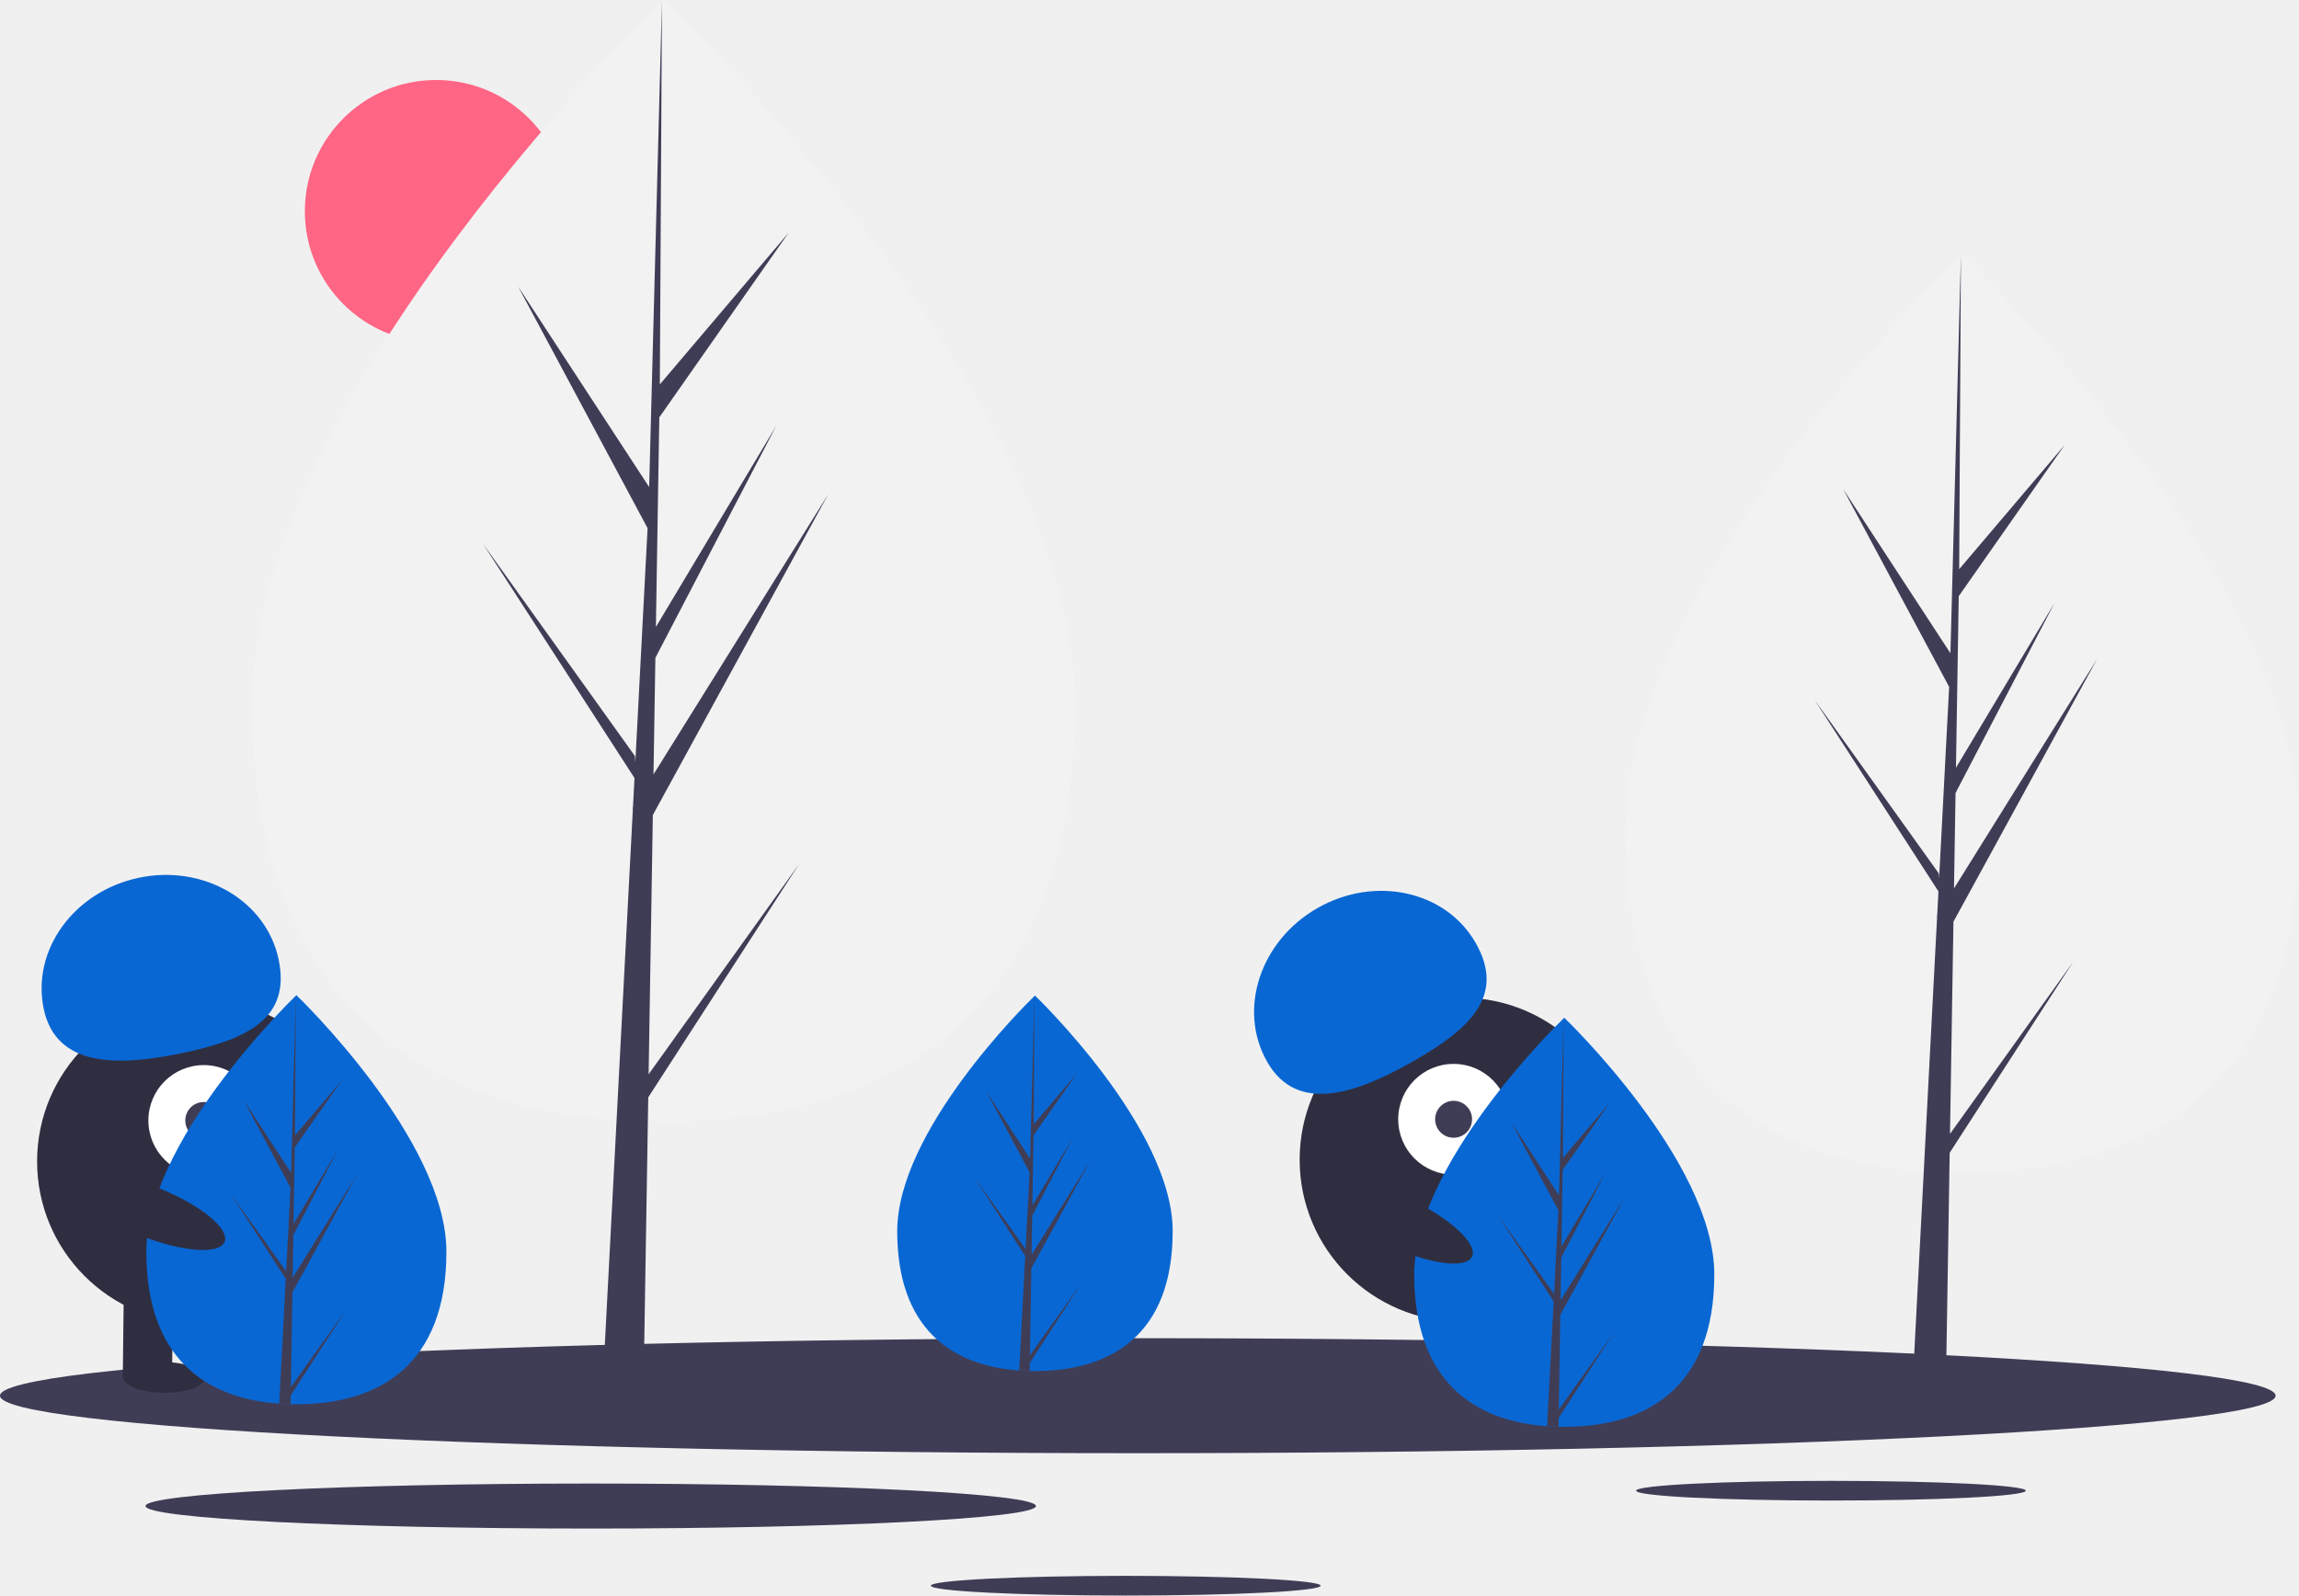
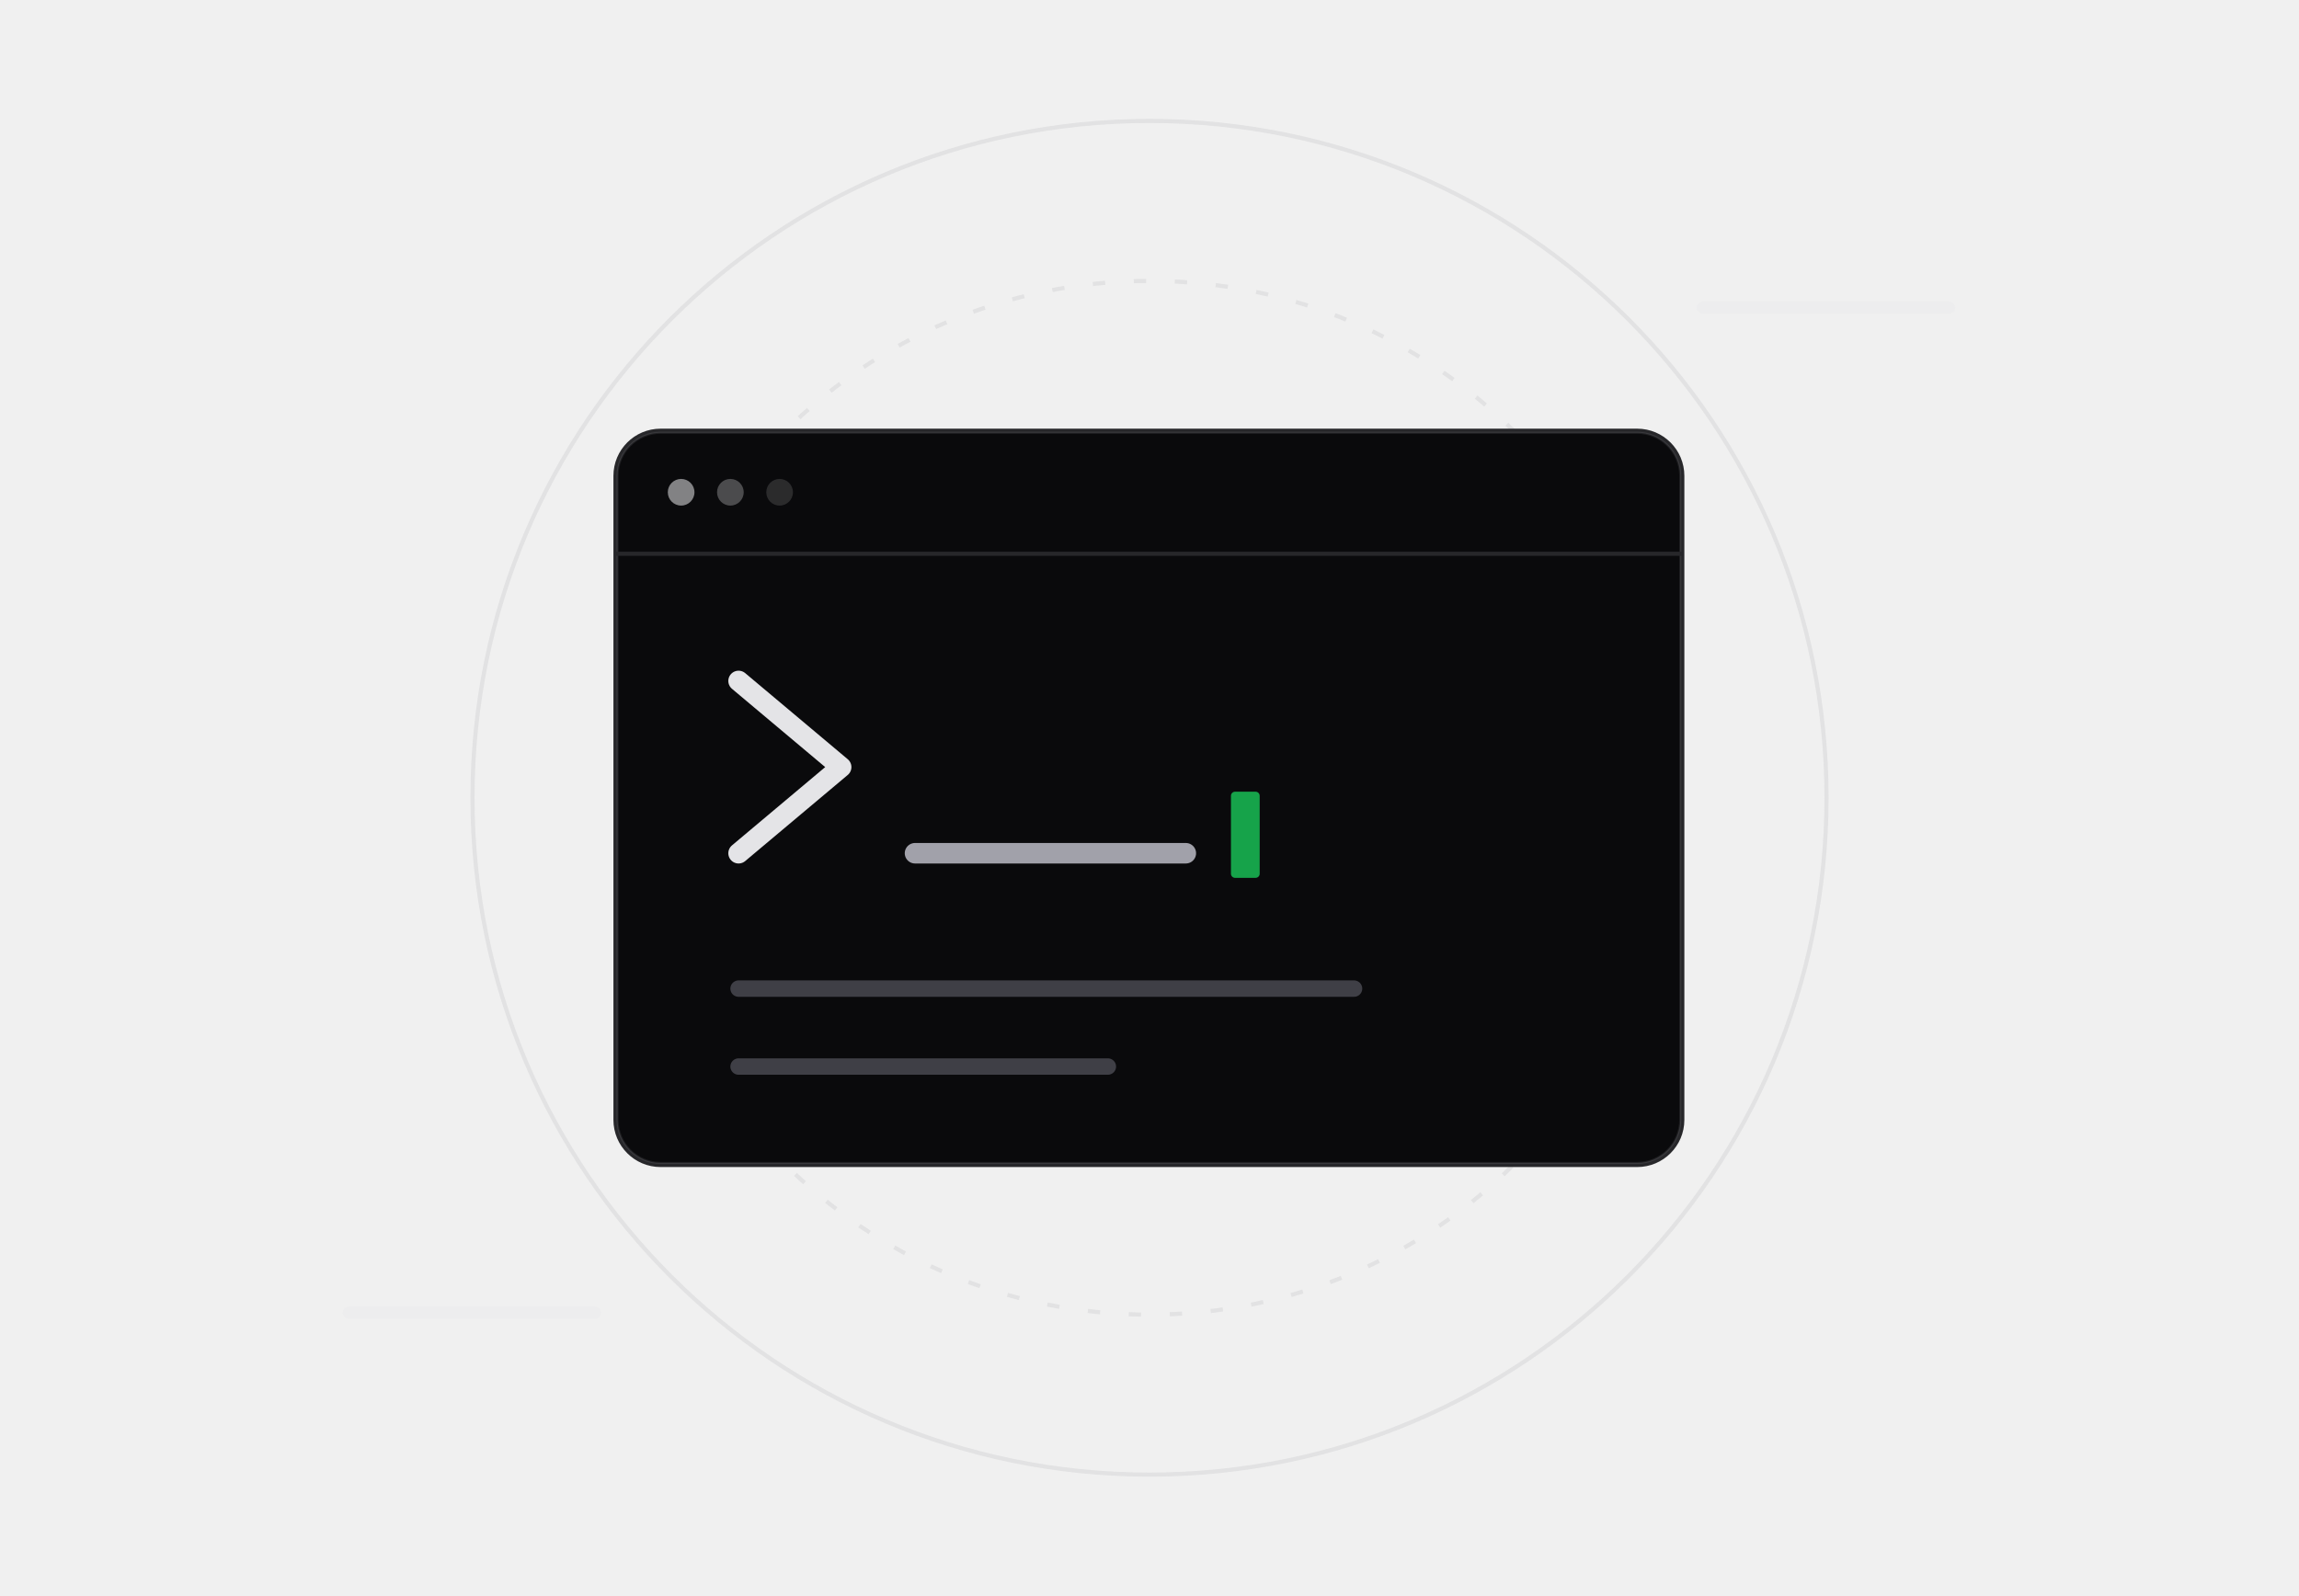
- <svg xmlns="http://www.w3.org/2000/svg" id="a706cf1c-1654-439b-8fcf-310eb7aa0e00" data-name="Layer 1" width="1120.592" height="777.916" viewBox="0 0 1120.592 777.916">
-   <circle cx="212.592" cy="103" r="64" fill="#ff6584" />
-   <path d="M563.68,404.164c0,151.011-89.774,203.739-200.516,203.739S162.649,555.175,162.649,404.164,363.165,61.042,363.165,61.042,563.68,253.152,563.68,404.164Z" transform="translate(-39.70387 -61.04208)" fill="#f2f2f2" />
-   <polygon points="316.156 523.761 318.21 397.378 403.674 241.024 318.532 377.552 319.455 320.725 378.357 207.605 319.699 305.687 319.699 305.687 321.359 203.481 384.433 113.423 321.621 187.409 322.658 0 316.138 248.096 316.674 237.861 252.547 139.704 315.646 257.508 309.671 371.654 309.493 368.625 235.565 265.329 309.269 379.328 308.522 393.603 308.388 393.818 308.449 394.99 293.29 684.589 313.544 684.589 315.974 535.005 389.496 421.285 316.156 523.761" fill="#3f3d56" />
-   <path d="M1160.296,466.014c0,123.61-73.484,166.77-164.132,166.77s-164.132-43.16-164.132-166.77S996.165,185.152,996.165,185.152,1160.296,342.404,1160.296,466.014Z" transform="translate(-39.70387 -61.04208)" fill="#f2f2f2" />
-   <polygon points="950.482 552.833 952.162 449.383 1022.119 321.4 952.426 433.154 953.182 386.639 1001.396 294.044 953.382 374.329 953.382 374.329 954.741 290.669 1006.369 216.952 954.954 277.514 955.804 124.11 950.467 327.188 950.906 318.811 898.414 238.464 950.064 334.893 945.173 428.327 945.027 425.847 884.514 341.294 944.844 434.608 944.232 446.293 944.123 446.469 944.173 447.428 931.764 684.478 948.343 684.478 950.332 562.037 1010.514 468.952 950.482 552.833" fill="#3f3d56" />
-   <ellipse cx="554.592" cy="680.479" rx="554.592" ry="28.034" fill="#3f3d56" />
-   <ellipse cx="892.445" cy="726.797" rx="94.989" ry="4.802" fill="#3f3d56" />
-   <ellipse cx="548.72" cy="773.114" rx="94.989" ry="4.802" fill="#3f3d56" />
-   <ellipse cx="287.944" cy="734.279" rx="217.014" ry="10.97" fill="#3f3d56" />
-   <circle cx="97.084" cy="566.27" r="79" fill="#2f2e41" />
-   <rect x="99.805" y="689.023" width="24" height="43" transform="translate(-31.32451 -62.31008) rotate(0.67509)" fill="#2f2e41" />
-   <rect x="147.802" y="689.589" width="24" height="43" transform="translate(-31.31452 -62.87555) rotate(0.67509)" fill="#2f2e41" />
-   <ellipse cx="119.546" cy="732.616" rx="7.5" ry="20" transform="translate(-654.1319 782.4795) rotate(-89.32491)" fill="#2f2e41" />
-   <ellipse cx="167.554" cy="732.182" rx="7.5" ry="20" transform="translate(-606.2547 830.0553) rotate(-89.32491)" fill="#2f2e41" />
-   <circle cx="99.319" cy="546.295" r="27" fill="#fff" />
-   <circle cx="99.319" cy="546.295" r="9" fill="#3f3d56" />
-   <path d="M61.026,552.946c-6.042-28.641,14.688-57.265,46.3-63.934s62.138,11.143,68.18,39.784-14.978,38.93-46.591,45.599S67.068,581.587,61.026,552.946Z" transform="translate(-39.70387 -61.04208)" fill="#0967d3" />
-   <path d="M257.296,671.384c0,55.076-32.74,74.306-73.13,74.306q-1.404,0-2.803-.031c-1.871-.04-3.725-.129-5.556-.254-36.451-2.58-64.771-22.799-64.771-74.021,0-53.008,67.739-119.896,72.827-124.846l.009-.009c.196-.192.294-.285.294-.285S257.296,616.308,257.296,671.384Z" transform="translate(-39.70387 -61.04208)" fill="#0967d3" />
-   <path d="M181.502,737.265l26.747-37.374-26.814,41.477-.071,4.291c-1.871-.04-3.725-.129-5.556-.254l2.883-55.103-.022-.428.049-.08.272-5.204-26.881-41.58,26.965,37.677.062,1.105,2.179-41.633-23.013-42.966,23.294,35.658,2.268-86.314.009-.294v.285l-.379,68.064,22.911-26.983-23.004,32.847-.606,37.276L204.185,621.958l-21.48,41.259-.339,20.723,31.056-49.791-31.171,57.023Z" transform="translate(-39.70387 -61.04208)" fill="#3f3d56" />
-   <circle cx="712.485" cy="565.415" r="79" fill="#2f2e41" />
-   <rect x="741.777" y="691.824" width="24" height="43" transform="translate(-215.9946 191.864) rotate(-17.08345)" fill="#2f2e41" />
-   <rect x="787.659" y="677.723" width="24" height="43" transform="matrix(0.95588, -0.29376, 0.29376, 0.95588, -209.8279, 204.7204)" fill="#2f2e41" />
-   <ellipse cx="767.887" cy="732.003" rx="20" ry="7.5" transform="translate(-220.8593 196.8331) rotate(-17.08345)" fill="#2f2e41" />
-   <ellipse cx="813.475" cy="716.946" rx="20" ry="7.5" transform="translate(-214.4248 209.561) rotate(-17.08345)" fill="#2f2e41" />
-   <circle cx="708.522" cy="545.71" r="27" fill="#fff" />
-   <circle cx="708.522" cy="545.71" r="9" fill="#3f3d56" />
-   <path d="M657.355,578.743c-14.49-25.433-3.478-59.016,24.594-75.009s62.576-8.341,77.065,17.093-2.391,41.644-30.463,57.637S671.845,604.176,657.355,578.743Z" transform="translate(-39.70387 -61.04208)" fill="#0967d3" />
-   <path d="M611.296,661.299c0,50.557-30.054,68.21-67.13,68.21q-1.288,0-2.573-.029c-1.718-.037-3.419-.119-5.1-.233-33.461-2.368-59.457-20.929-59.457-67.948,0-48.659,62.181-110.059,66.852-114.603l.008-.008c.18-.176.27-.262.27-.262S611.296,610.742,611.296,661.299Z" transform="translate(-39.70387 -61.04208)" fill="#0967d3" />
-   <path d="M541.72,721.774l24.553-34.307-24.614,38.074-.065,3.939c-1.718-.037-3.419-.119-5.1-.233l2.646-50.582-.02-.393.045-.074.249-4.777-24.675-38.168,24.753,34.585.057,1.014,2-38.217-21.125-39.44L541.806,625.928l2.082-79.232.008-.27v.262l-.348,62.48,21.031-24.769-21.117,30.152-.556,34.217,19.636-32.839-19.718,37.874-.311,19.023,28.508-45.706-28.614,52.344Z" transform="translate(-39.70387 -61.04208)" fill="#3f3d56" />
-   <path d="M875.296,682.384c0,55.076-32.74,74.306-73.13,74.306q-1.403,0-2.803-.031c-1.871-.04-3.725-.129-5.556-.254-36.451-2.58-64.771-22.799-64.771-74.021,0-53.008,67.739-119.896,72.827-124.846l.009-.009c.196-.192.294-.285.294-.285S875.296,627.308,875.296,682.384Z" transform="translate(-39.70387 -61.04208)" fill="#0967d3" />
-   <path d="M799.502,748.265l26.747-37.374-26.814,41.477-.071,4.291c-1.871-.04-3.725-.129-5.556-.254l2.883-55.103-.022-.428.049-.08.272-5.204L770.108,654.011l26.965,37.677.062,1.105,2.179-41.633-23.013-42.966,23.294,35.658,2.268-86.314.009-.294v.285l-.379,68.064,22.911-26.983-23.004,32.847-.606,37.276L822.185,632.958l-21.48,41.259-.339,20.723,31.056-49.791-31.171,57.023Z" transform="translate(-39.70387 -61.04208)" fill="#3f3d56" />
-   <ellipse cx="721.517" cy="656.822" rx="12.4" ry="39.5" transform="translate(-220.8352 966.2232) rotate(-64.62574)" fill="#2f2e41" />
-   <ellipse cx="112.517" cy="651.822" rx="12.4" ry="39.5" transform="translate(-574.0794 452.7137) rotate(-68.15829)" fill="#2f2e41" />
+ <svg xmlns="http://www.w3.org/2000/svg" width="1120.592" height="777.916" viewBox="0 0 1120.592 777.916" fill="none" role="presentation" aria-hidden="true">
+   <g stroke="#a1a1aa" stroke-opacity=".18" stroke-width="2">
+     <circle cx="560.3" cy="388.96" r="330" />
+     <circle cx="560.3" cy="388.96" r="252" stroke-dasharray="6 14" />
+   </g>
+   <g transform="translate(300 210)">
+     <rect width="520" height="358" rx="22" fill="#0a0a0c" stroke="#27272a" stroke-width="2" />
+     <rect x="1" y="1" width="518" height="356" rx="21" stroke="#e4e4e7" stroke-opacity=".1" />
+     <path d="M0 60h520" stroke="#27272a" stroke-width="2" />
+     <g fill="#e4e4e7">
+       <circle cx="32" cy="30" r="6.5" opacity=".55" />
+       <circle cx="56" cy="30" r="6.5" opacity=".3" />
+       <circle cx="80" cy="30" r="6.5" opacity=".15" />
+     </g>
+     <path d="M60 122l50 42-50 42" stroke="#e4e4e7" stroke-width="10" stroke-linecap="round" stroke-linejoin="round" />
+     <path d="M146 206h132" stroke="#a1a1aa" stroke-width="10" stroke-linecap="round" />
+     <rect x="300" y="176" width="14" height="42" rx="2" fill="#16a34a" />
+     <path d="M60 272h300M60 310h180" stroke="#3f3f46" stroke-width="8" stroke-linecap="round" />
+   </g>
+   <g stroke="#e4e4e7" stroke-opacity=".22" stroke-width="6" stroke-linecap="round">
+     <path d="M170 640h120M830 150h120" />
+   </g>
</svg>
